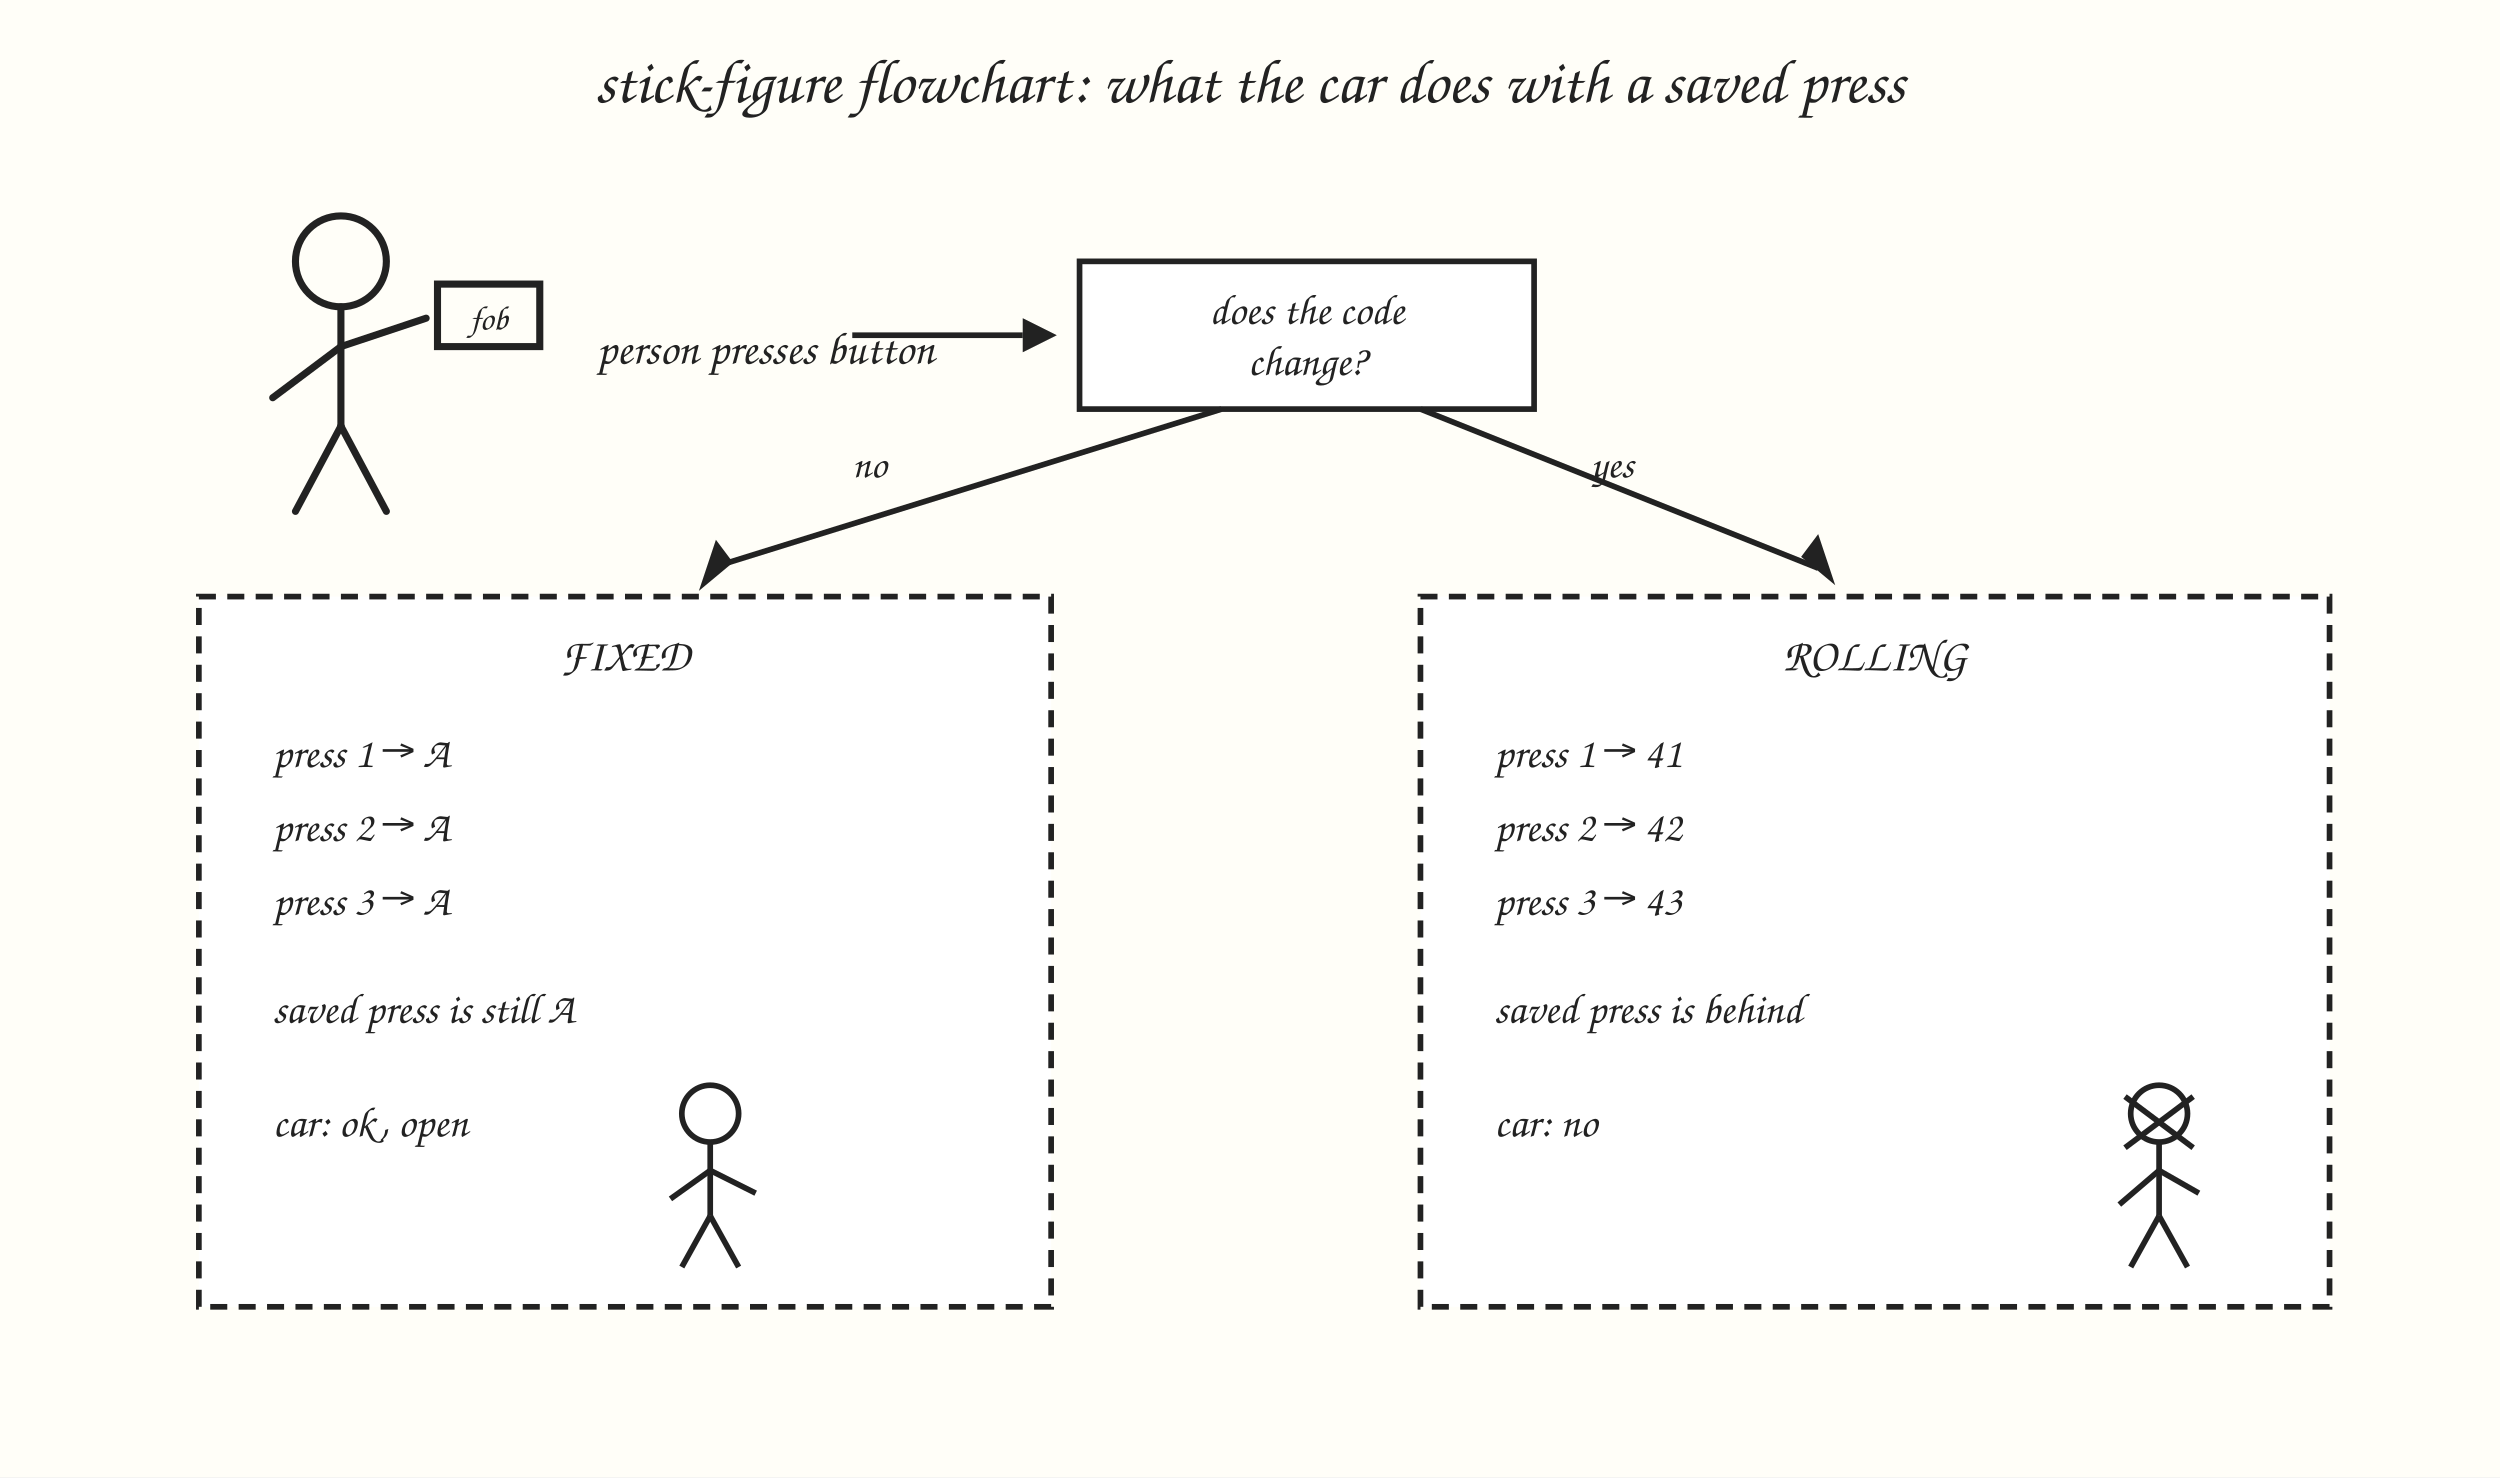
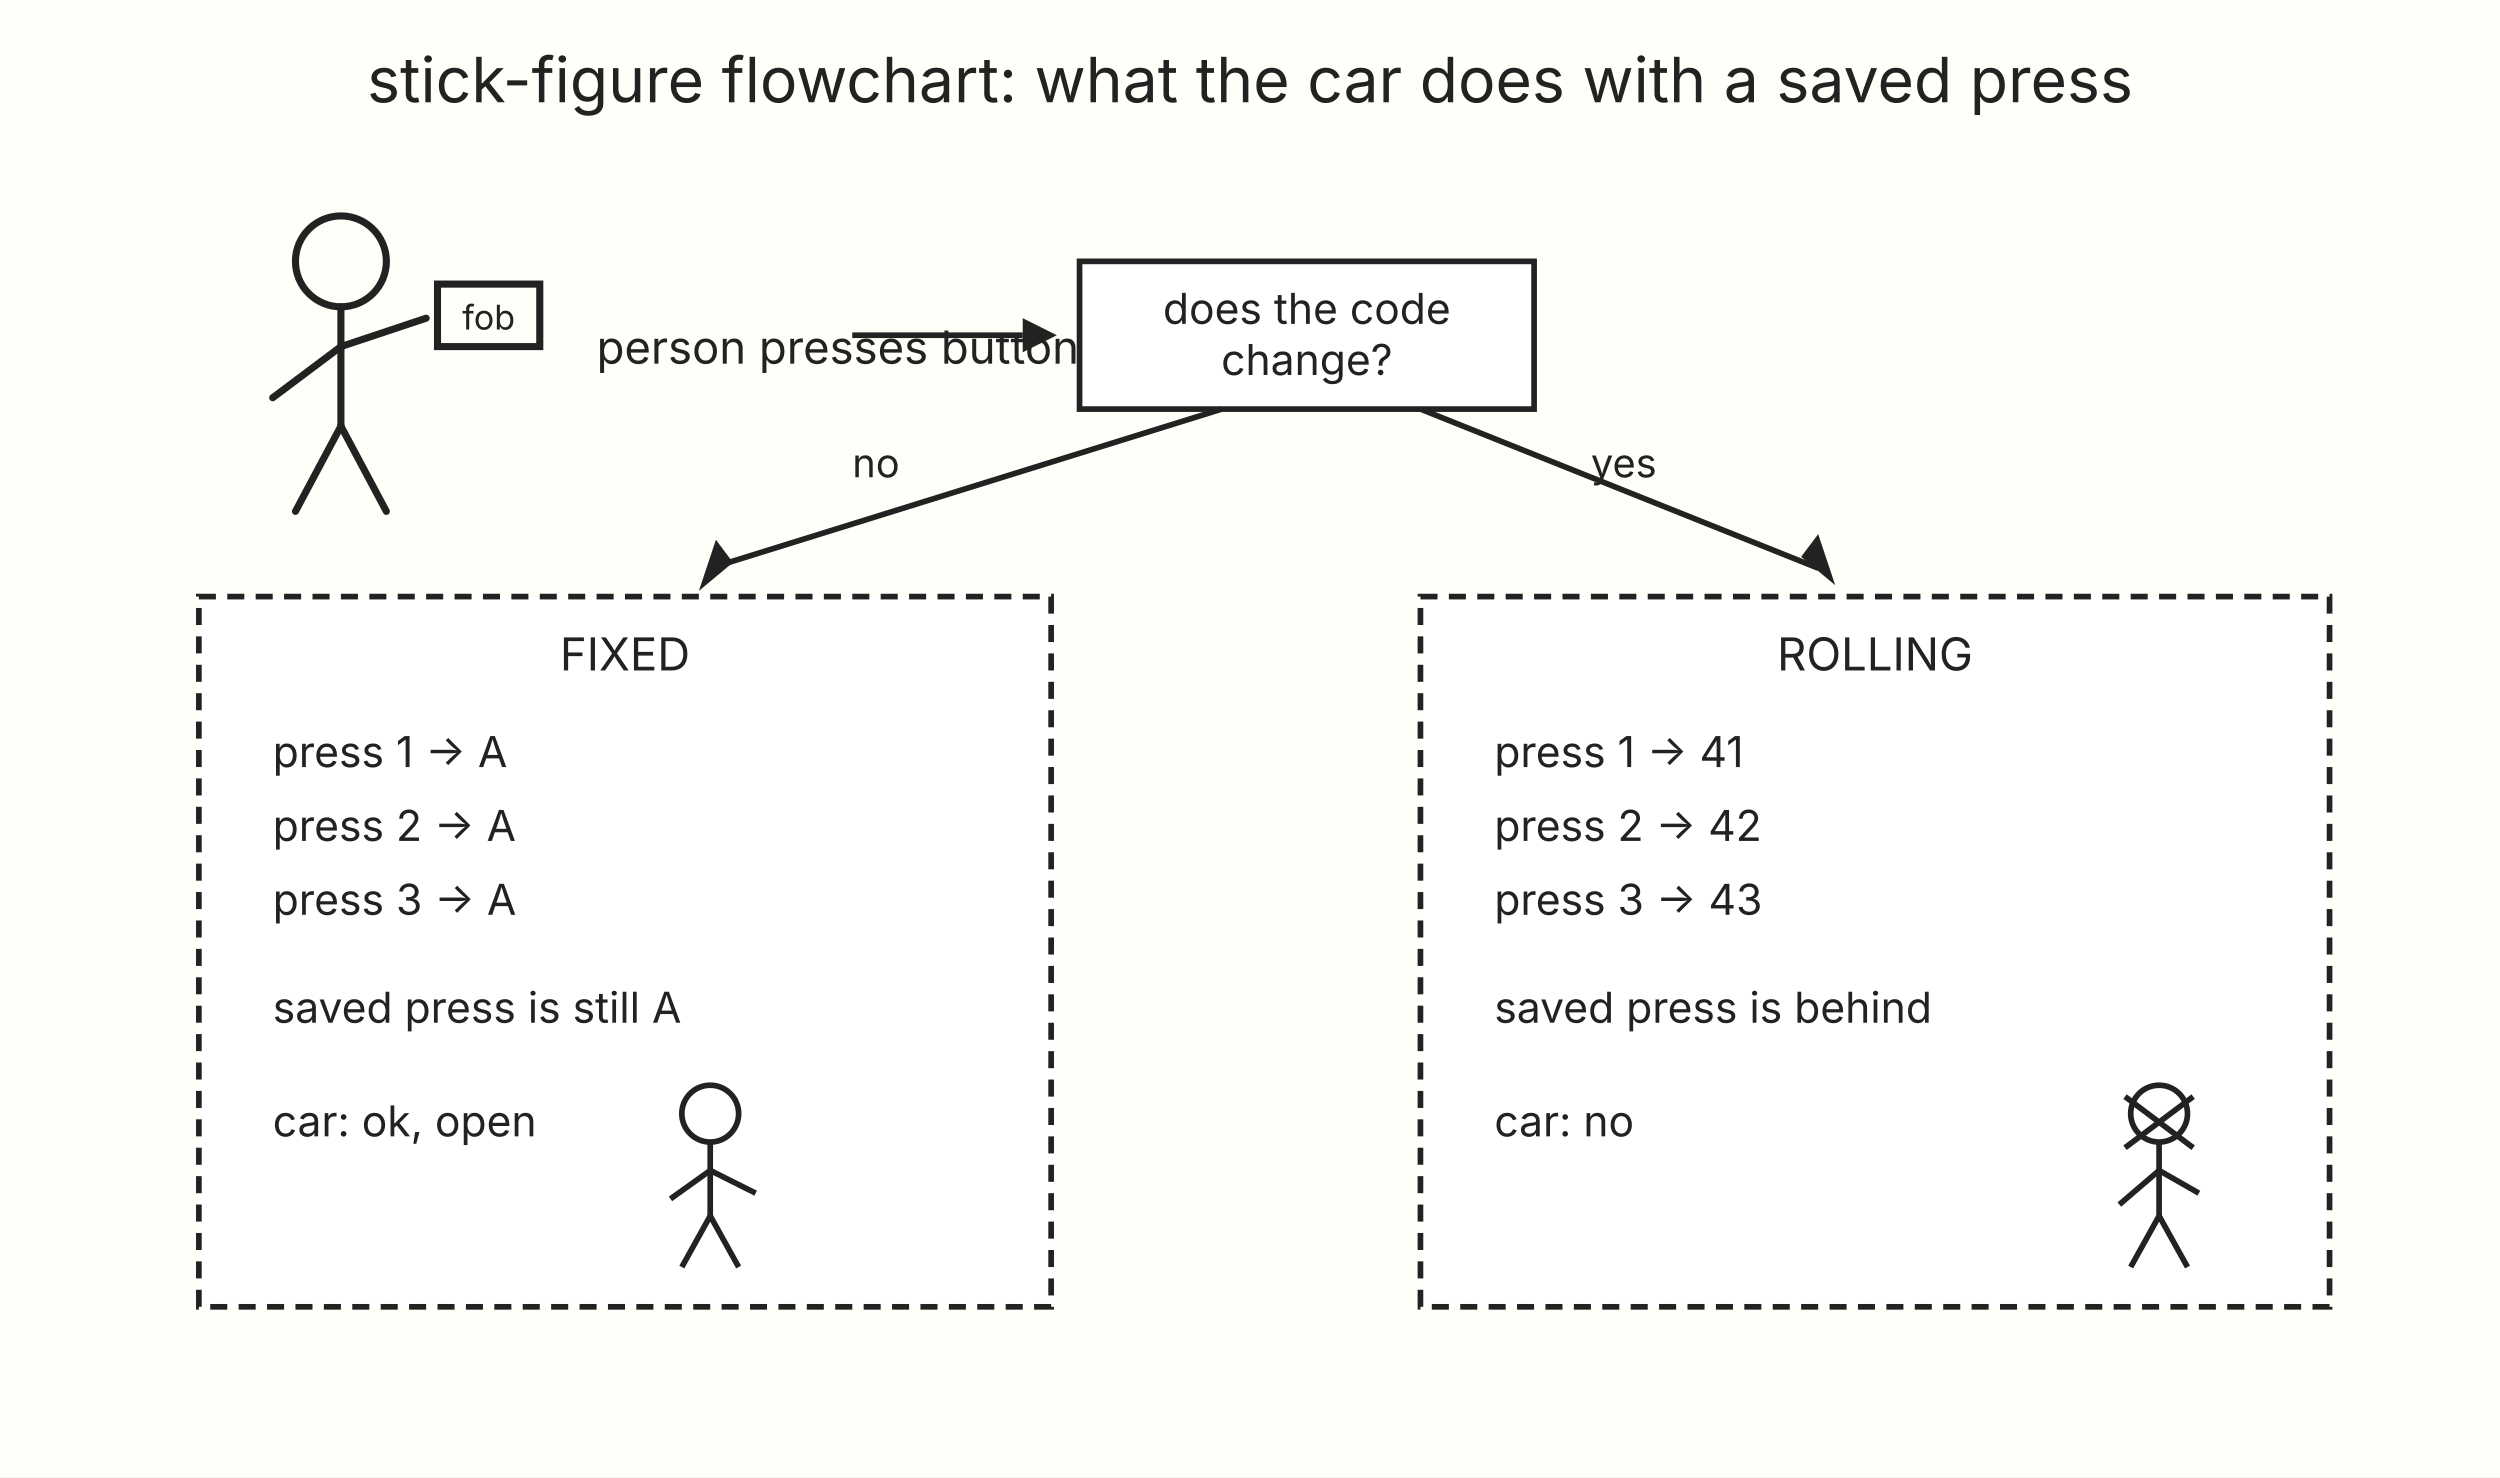
<svg xmlns="http://www.w3.org/2000/svg" viewBox="0 0 880 520" role="img" aria-labelledby="title desc">
  <rect width="880" height="520" fill="#fffef8" />
-   <text x="440" y="36" text-anchor="middle" font-family="Comic Sans MS, Comic Sans, cursive" font-size="22" fill="#222">stick-figure flowchart: what the car does with a saved press</text>
+   <text x="440" y="36" text-anchor="middle" font-family="Inter, -apple-system, BlinkMacSystemFont, 'Segoe UI', Roboto, Helvetica, Arial, sans-serif" font-size="22" fill="#222">stick-figure flowchart: what the car does with a saved press</text>
  <g stroke="#222" stroke-width="2.5" fill="none" stroke-linecap="round">
    <circle cx="120" cy="92" r="16" />
    <line x1="120" y1="108" x2="120" y2="150" />
    <line x1="120" y1="122" x2="96" y2="140" />
    <line x1="120" y1="122" x2="150" y2="112" />
    <line x1="120" y1="150" x2="104" y2="180" />
    <line x1="120" y1="150" x2="136" y2="180" />
    <rect x="154" y="100" width="36" height="22" />
  </g>
-   <text x="172" y="116" text-anchor="middle" font-family="Comic Sans MS, Comic Sans, cursive" font-size="12" fill="#222">fob</text>
-   <text x="210" y="128" font-family="Comic Sans MS, Comic Sans, cursive" font-size="16" fill="#222">person presses button</text>
+   <text x="172" y="116" text-anchor="middle" font-family="Inter, -apple-system, BlinkMacSystemFont, 'Segoe UI', Roboto, Helvetica, Arial, sans-serif" font-size="12" fill="#222">fob</text>
+   <text x="210" y="128" font-family="Inter, -apple-system, BlinkMacSystemFont, 'Segoe UI', Roboto, Helvetica, Arial, sans-serif" font-size="16" fill="#222">person presses button</text>
  <line x1="300" y1="118" x2="360" y2="118" stroke="#222" stroke-width="2" />
  <polygon points="360,112 372,118 360,124" fill="#222" />
  <rect x="380" y="92" width="160" height="52" fill="#fff" stroke="#222" stroke-width="2" />
-   <text x="460" y="114" text-anchor="middle" font-family="Comic Sans MS, Comic Sans, cursive" font-size="15" fill="#222">does the code</text>
-   <text x="460" y="132" text-anchor="middle" font-family="Comic Sans MS, Comic Sans, cursive" font-size="15" fill="#222">change?</text>
+   <text x="460" y="114" text-anchor="middle" font-family="Inter, -apple-system, BlinkMacSystemFont, 'Segoe UI', Roboto, Helvetica, Arial, sans-serif" font-size="15" fill="#222">does the code</text>
+   <text x="460" y="132" text-anchor="middle" font-family="Inter, -apple-system, BlinkMacSystemFont, 'Segoe UI', Roboto, Helvetica, Arial, sans-serif" font-size="15" fill="#222">change?</text>
  <line x1="430" y1="144" x2="250" y2="200" stroke="#222" stroke-width="2" />
  <polygon points="246,208 258,198 252,190" fill="#222" />
-   <text x="300" y="168" font-family="Comic Sans MS, Comic Sans, cursive" font-size="14" fill="#222">no</text>
+   <text x="300" y="168" font-family="Inter, -apple-system, BlinkMacSystemFont, 'Segoe UI', Roboto, Helvetica, Arial, sans-serif" font-size="14" fill="#222">no</text>
  <line x1="500" y1="144" x2="640" y2="200" stroke="#222" stroke-width="2" />
  <polygon points="646,206 634,196 640,188" fill="#222" />
-   <text x="560" y="168" font-family="Comic Sans MS, Comic Sans, cursive" font-size="14" fill="#222">yes</text>
+   <text x="560" y="168" font-family="Inter, -apple-system, BlinkMacSystemFont, 'Segoe UI', Roboto, Helvetica, Arial, sans-serif" font-size="14" fill="#222">yes</text>
  <rect x="70" y="210" width="300" height="250" fill="#fff" stroke="#222" stroke-width="2" stroke-dasharray="6 4" />
  <rect x="500" y="210" width="320" height="250" fill="#fff" stroke="#222" stroke-width="2" stroke-dasharray="6 4" />
-   <text x="220" y="236" text-anchor="middle" font-family="Comic Sans MS, Comic Sans, cursive" font-size="16" fill="#222">FIXED</text>
-   <text x="660" y="236" text-anchor="middle" font-family="Comic Sans MS, Comic Sans, cursive" font-size="16" fill="#222">ROLLING</text>
-   <g font-family="Comic Sans MS, Comic Sans, cursive" font-size="15" fill="#222">
+   <text x="220" y="236" text-anchor="middle" font-family="Inter, -apple-system, BlinkMacSystemFont, 'Segoe UI', Roboto, Helvetica, Arial, sans-serif" font-size="16" fill="#222">FIXED</text>
+   <text x="660" y="236" text-anchor="middle" font-family="Inter, -apple-system, BlinkMacSystemFont, 'Segoe UI', Roboto, Helvetica, Arial, sans-serif" font-size="16" fill="#222">ROLLING</text>
+   <g font-family="Inter, -apple-system, BlinkMacSystemFont, 'Segoe UI', Roboto, Helvetica, Arial, sans-serif" font-size="15" fill="#222">
    <text x="96" y="270">press 1 → A</text>
    <text x="96" y="296">press 2 → A</text>
    <text x="96" y="322">press 3 → A</text>
    <text x="96" y="360">saved press is still A</text>
    <text x="96" y="400">car: ok, open</text>
    <text x="526" y="270">press 1 → 41</text>
    <text x="526" y="296">press 2 → 42</text>
    <text x="526" y="322">press 3 → 43</text>
    <text x="526" y="360">saved press is behind</text>
    <text x="526" y="400">car: no</text>
  </g>
  <g stroke="#222" stroke-width="2" fill="none">
    <circle cx="250" cy="392" r="10" />
    <line x1="250" y1="402" x2="250" y2="428" />
    <line x1="250" y1="412" x2="236" y2="422" />
    <line x1="250" y1="412" x2="266" y2="420" />
    <line x1="250" y1="428" x2="240" y2="446" />
    <line x1="250" y1="428" x2="260" y2="446" />
    <circle cx="760" cy="392" r="10" />
    <line x1="760" y1="402" x2="760" y2="428" />
    <line x1="760" y1="412" x2="746" y2="424" />
    <line x1="760" y1="412" x2="774" y2="420" />
    <line x1="760" y1="428" x2="750" y2="446" />
    <line x1="760" y1="428" x2="770" y2="446" />
    <line x1="748" y1="386" x2="772" y2="404" />
    <line x1="772" y1="386" x2="748" y2="404" />
  </g>
</svg>
